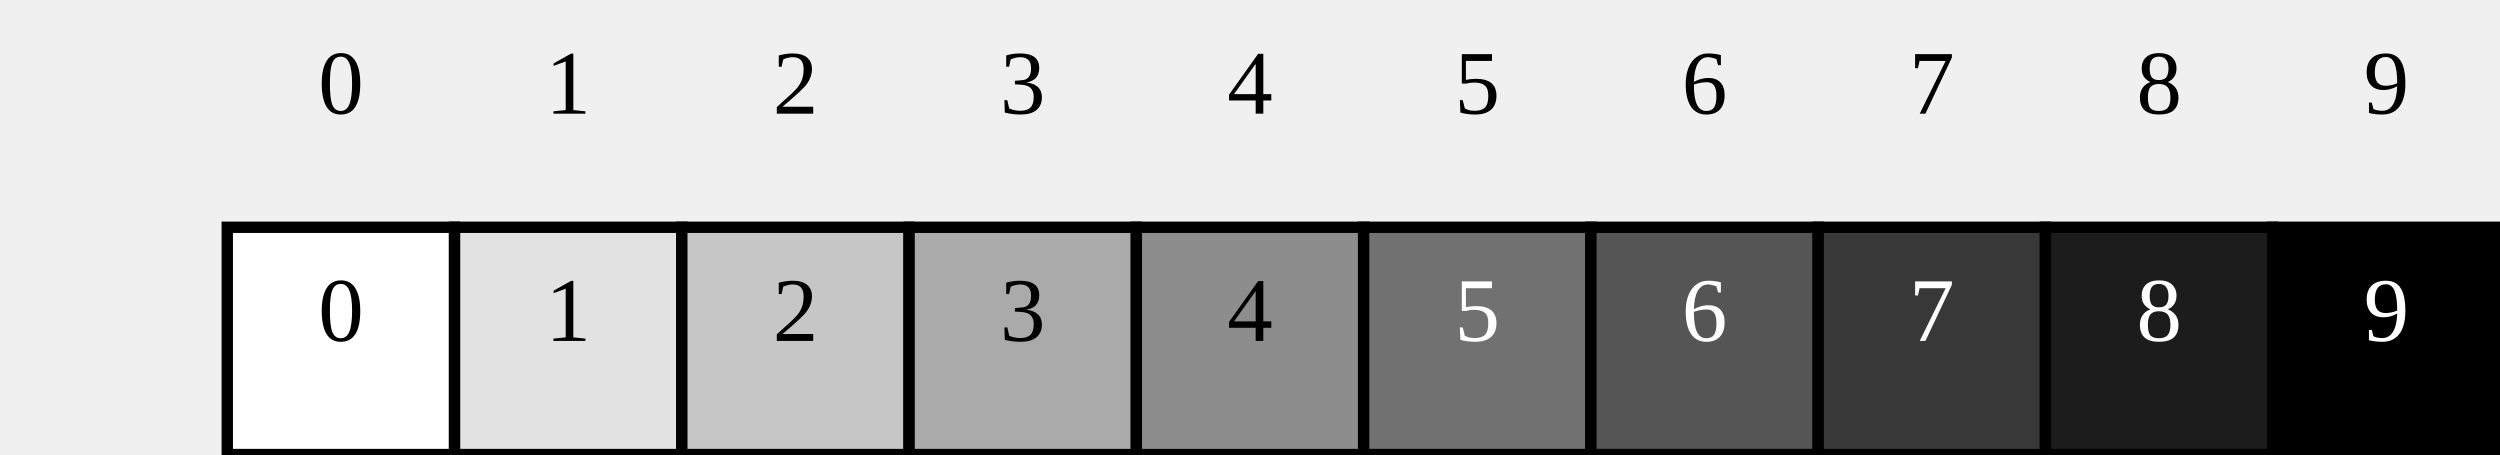
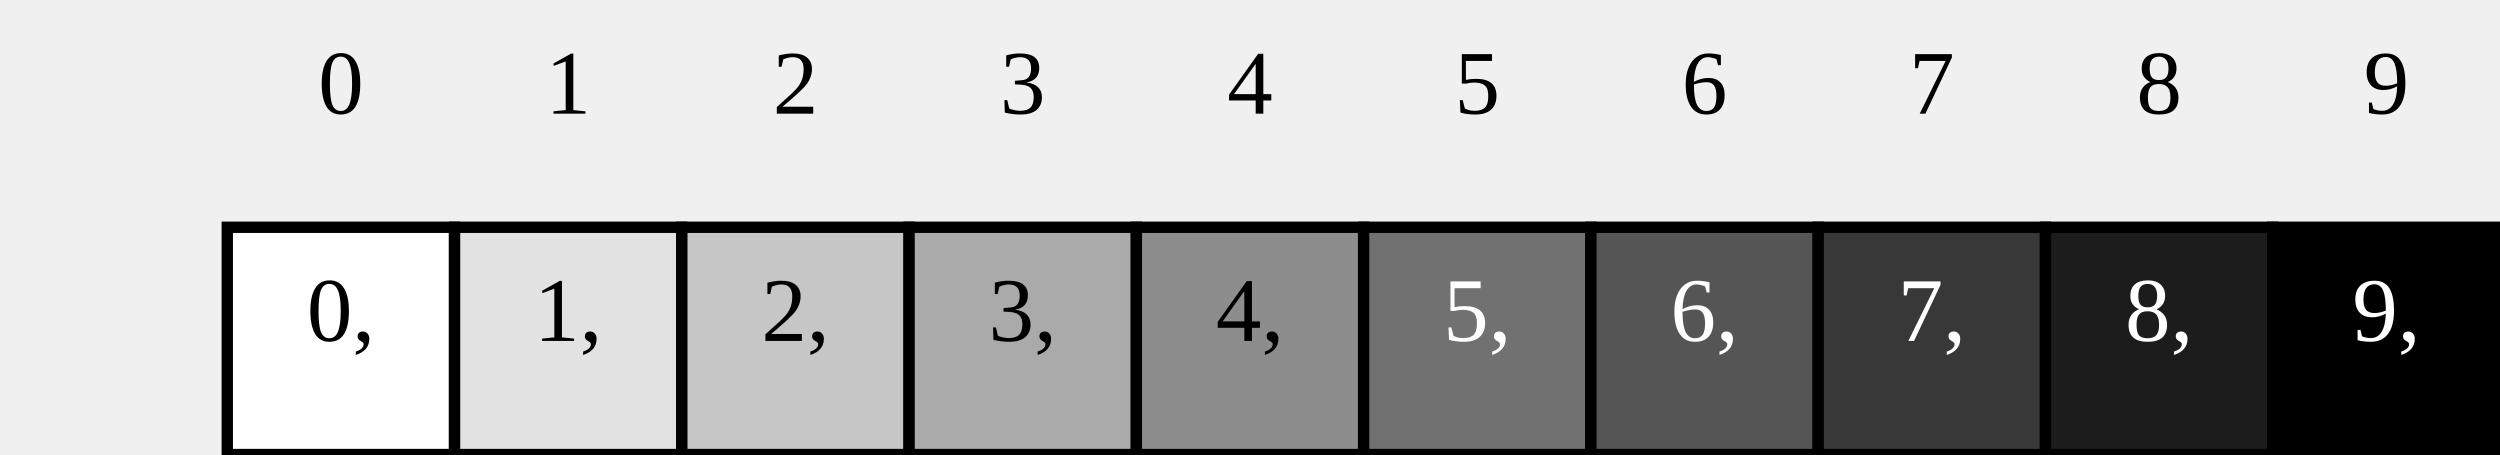
<svg xmlns="http://www.w3.org/2000/svg" baseProfile="full" height="40" version="1.1" width="220">
  <defs />
  <rect fill="rgb(255,255,255)" height="20" stroke="black" width="20" x="20" y="20" />
-   <text alignment-baseline="central" fill="black" font-size="8px" text-anchor="middle" x="30" y="30">0</text>
+   <text alignment-baseline="central" fill="black" font-size="8px" text-anchor="middle" x="30" y="30.0">0,</text>
  <rect fill="rgb(226,226,226)" height="20" stroke="black" width="20" x="40" y="20" />
-   <text alignment-baseline="central" fill="black" font-size="8px" text-anchor="middle" x="50" y="30">1</text>
+   <text alignment-baseline="central" fill="black" font-size="8px" text-anchor="middle" x="50" y="30.0">1,</text>
  <rect fill="rgb(198,198,198)" height="20" stroke="black" width="20" x="60" y="20" />
-   <text alignment-baseline="central" fill="black" font-size="8px" text-anchor="middle" x="70" y="30">2</text>
+   <text alignment-baseline="central" fill="black" font-size="8px" text-anchor="middle" x="70" y="30.0">2,</text>
  <rect fill="rgb(170,170,170)" height="20" stroke="black" width="20" x="80" y="20" />
-   <text alignment-baseline="central" fill="black" font-size="8px" text-anchor="middle" x="90" y="30">3</text>
+   <text alignment-baseline="central" fill="black" font-size="8px" text-anchor="middle" x="90" y="30.0">3,</text>
  <rect fill="rgb(141,141,141)" height="20" stroke="black" width="20" x="100" y="20" />
-   <text alignment-baseline="central" fill="black" font-size="8px" text-anchor="middle" x="110" y="30">4</text>
+   <text alignment-baseline="central" fill="black" font-size="8px" text-anchor="middle" x="110" y="30.0">4,</text>
  <rect fill="rgb(113,113,113)" height="20" stroke="black" width="20" x="120" y="20" />
-   <text alignment-baseline="central" fill="white" font-size="8px" text-anchor="middle" x="130" y="30">5</text>
+   <text alignment-baseline="central" fill="white" font-size="8px" text-anchor="middle" x="130" y="30.0">5,</text>
  <rect fill="rgb(85,85,85)" height="20" stroke="black" width="20" x="140" y="20" />
-   <text alignment-baseline="central" fill="white" font-size="8px" text-anchor="middle" x="150" y="30">6</text>
+   <text alignment-baseline="central" fill="white" font-size="8px" text-anchor="middle" x="150" y="30.0">6,</text>
  <rect fill="rgb(56,56,56)" height="20" stroke="black" width="20" x="160" y="20" />
-   <text alignment-baseline="central" fill="white" font-size="8px" text-anchor="middle" x="170" y="30">7</text>
+   <text alignment-baseline="central" fill="white" font-size="8px" text-anchor="middle" x="170" y="30.0">7,</text>
  <rect fill="rgb(28,28,28)" height="20" stroke="black" width="20" x="180" y="20" />
-   <text alignment-baseline="central" fill="white" font-size="8px" text-anchor="middle" x="190" y="30">8</text>
+   <text alignment-baseline="central" fill="white" font-size="8px" text-anchor="middle" x="190" y="30.0">8,</text>
  <rect fill="rgb(0,0,0)" height="20" stroke="black" width="20" x="200" y="20" />
-   <text alignment-baseline="central" fill="white" font-size="8px" text-anchor="middle" x="210" y="30">9</text>
+   <text alignment-baseline="central" fill="white" font-size="8px" text-anchor="middle" x="210" y="30.0">9,</text>
  <text alignment-baseline="central" font-size="8px" text-anchor="middle" x="30" y="10">0</text>
  <text alignment-baseline="central" font-size="8px" text-anchor="middle" x="50" y="10">1</text>
  <text alignment-baseline="central" font-size="8px" text-anchor="middle" x="70" y="10">2</text>
  <text alignment-baseline="central" font-size="8px" text-anchor="middle" x="90" y="10">3</text>
  <text alignment-baseline="central" font-size="8px" text-anchor="middle" x="110" y="10">4</text>
  <text alignment-baseline="central" font-size="8px" text-anchor="middle" x="130" y="10">5</text>
  <text alignment-baseline="central" font-size="8px" text-anchor="middle" x="150" y="10">6</text>
  <text alignment-baseline="central" font-size="8px" text-anchor="middle" x="170" y="10">7</text>
  <text alignment-baseline="central" font-size="8px" text-anchor="middle" x="190" y="10">8</text>
  <text alignment-baseline="central" font-size="8px" text-anchor="middle" x="210" y="10">9</text>
</svg>
